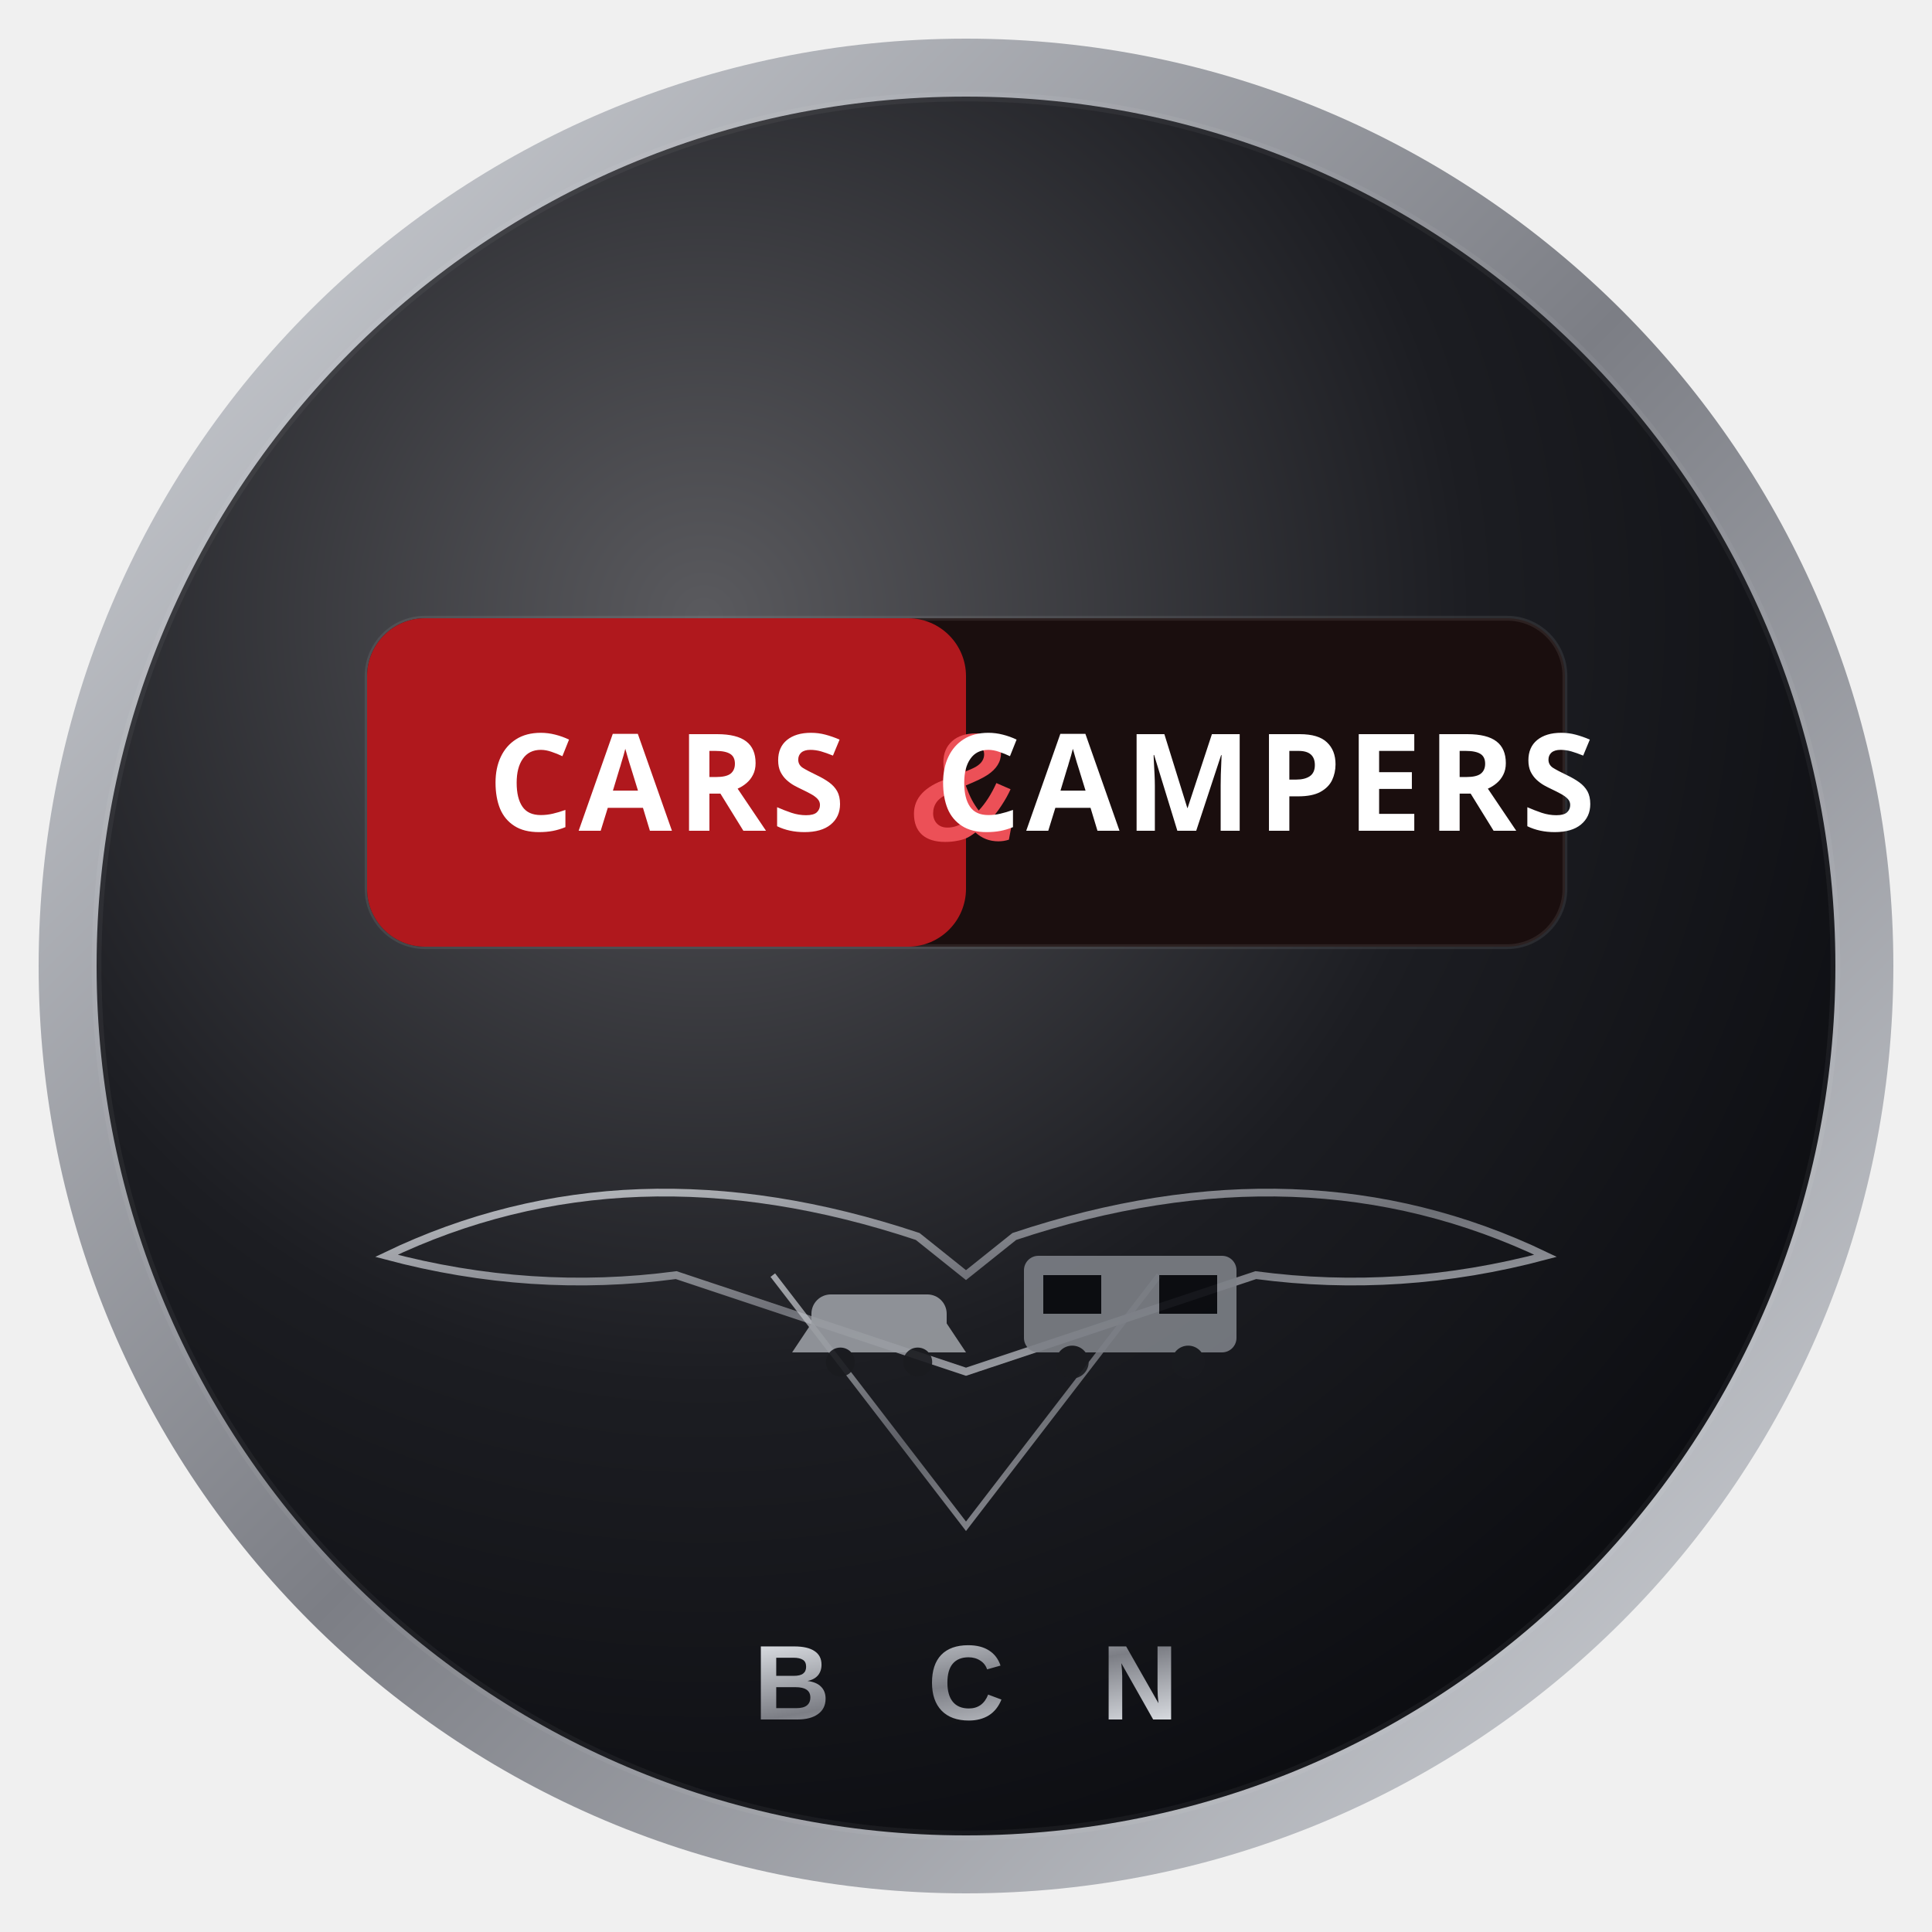
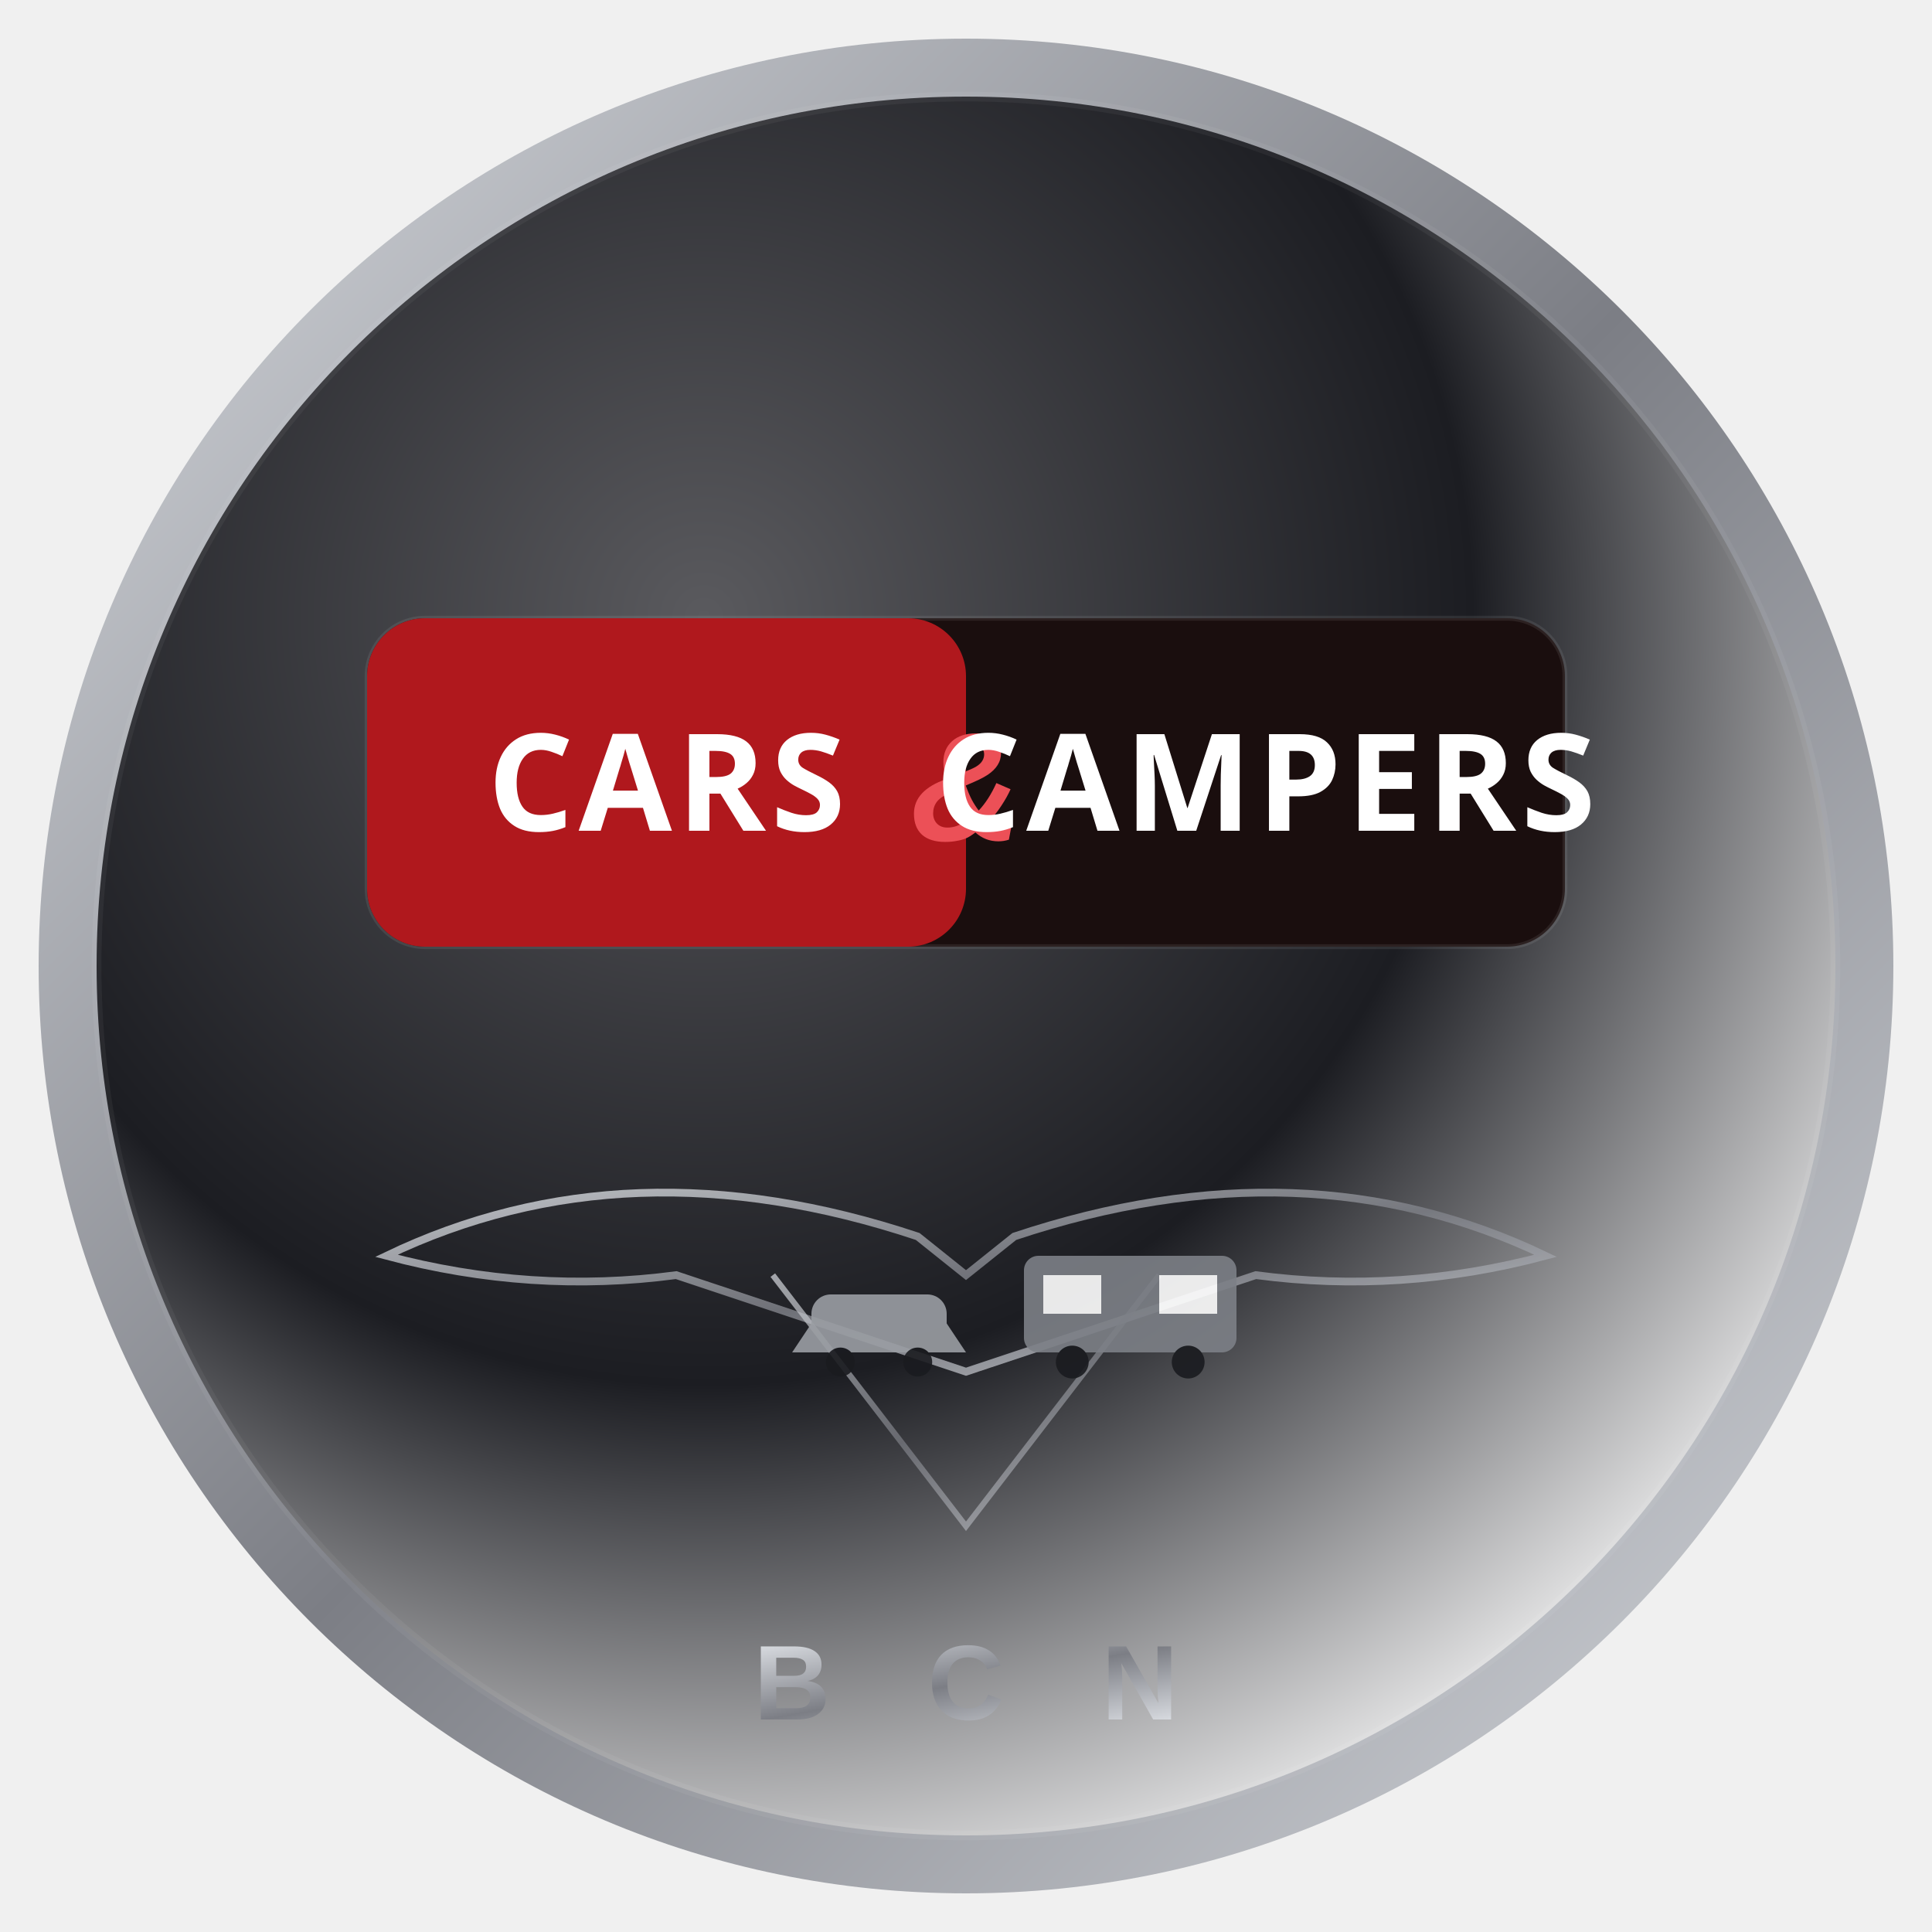
<svg xmlns="http://www.w3.org/2000/svg" viewBox="0 0 200 200" width="200" height="200">
  <defs>
    <radialGradient id="metal" cx="35%" cy="30%" r="80%">
      <stop offset="0%" stop-color="#5a5a5e" />
      <stop offset="55%" stop-color="#1c1d22" />
-       <stop offset="100%" stop-color="#0a0b0f" />
+       <stop offset="100%" stop-color="#ffffff" />
    </radialGradient>
    <linearGradient id="ring" x1="0%" y1="0%" x2="100%" y2="100%">
      <stop offset="0%" stop-color="#d8dbe0" />
      <stop offset="50%" stop-color="#7c7e85" />
      <stop offset="100%" stop-color="#d8dbe0" />
    </linearGradient>
    <linearGradient id="gold-grad" x1="0%" y1="0%" x2="100%" y2="100%">
-       <stop offset="0%" stop-color="#ff4d3d" />
-       <stop offset="50%" stop-color="#e10600" />
-       <stop offset="100%" stop-color="#7a0300" />
+       <stop offset="0%" stop-color="#dc2626" />
+       <stop offset="50%" stop-color="#b91c1c" />
+       <stop offset="100%" stop-color="#5a1010" />
    </linearGradient>
  </defs>
  <circle cx="100" cy="100" r="96" fill="url(#ring)" />
  <circle cx="100" cy="100" r="90" fill="url(#metal)" />
  <circle cx="100" cy="100" r="90" fill="none" stroke="rgba(255,255,255,0.05)" stroke-width="1" />
  <rect x="38" y="64" width="124" height="34" rx="6" fill="#1a0e0e" stroke="rgba(255,255,255,0.08)" stroke-width="0.5" />
  <rect x="38" y="64" width="62" height="34" rx="6" fill="#b0181d" />
  <text x="69" y="86" text-anchor="middle" font-family="Arial Black, sans-serif" font-weight="900" font-size="14" fill="#fff" letter-spacing="0.5">CARS</text>
  <text x="100" y="87" text-anchor="middle" font-family="Arial, sans-serif" font-weight="700" font-style="italic" font-size="16" fill="#ec5057">&amp;</text>
  <text x="131" y="86" text-anchor="middle" font-family="Arial Black, sans-serif" font-weight="900" font-size="14" fill="#fff" letter-spacing="0.5">CAMPERS</text>
  <path d="M 40 130 Q 65 118 95 128 L 100 132 L 105 128 Q 135 118 160 130 Q 145 134 130 132 L 100 142 L 70 132 Q 55 134 40 130 Z" fill="none" stroke="url(#ring)" stroke-width="0.8" opacity="0.85" />
  <path d="M 80 132 L 100 158 L 120 132" fill="none" stroke="url(#ring)" stroke-width="0.6" opacity="0.7" />
  <g transform="translate(82,128)" opacity="0.9">
    <rect x="2" y="6" width="14" height="6" rx="2" fill="#9a9da3" />
    <path d="M0 12 L4 6 L14 6 L18 12 Z" fill="#9a9da3" />
    <circle cx="5" cy="13" r="1.5" fill="#1a1b1f" />
    <circle cx="13" cy="13" r="1.5" fill="#1a1b1f" />
  </g>
  <g transform="translate(106,126)" opacity="0.9">
    <rect x="0" y="4" width="22" height="10" rx="1.5" fill="#7c7f86" />
-     <rect x="2" y="6" width="6" height="4" fill="#0a0b0f" />
-     <rect x="14" y="6" width="6" height="4" fill="#0a0b0f" />
+     <rect x="2" y="6" width="6" height="4" fill="#ffffff" />
+     <rect x="14" y="6" width="6" height="4" fill="#ffffff" />
    <circle cx="5" cy="15" r="1.7" fill="#1a1b1f" />
    <circle cx="17" cy="15" r="1.7" fill="#1a1b1f" />
  </g>
  <text x="100" y="178" text-anchor="middle" font-family="Arial, sans-serif" font-weight="700" font-size="11" fill="url(#ring)" letter-spacing="3.5">B C N</text>
</svg>
